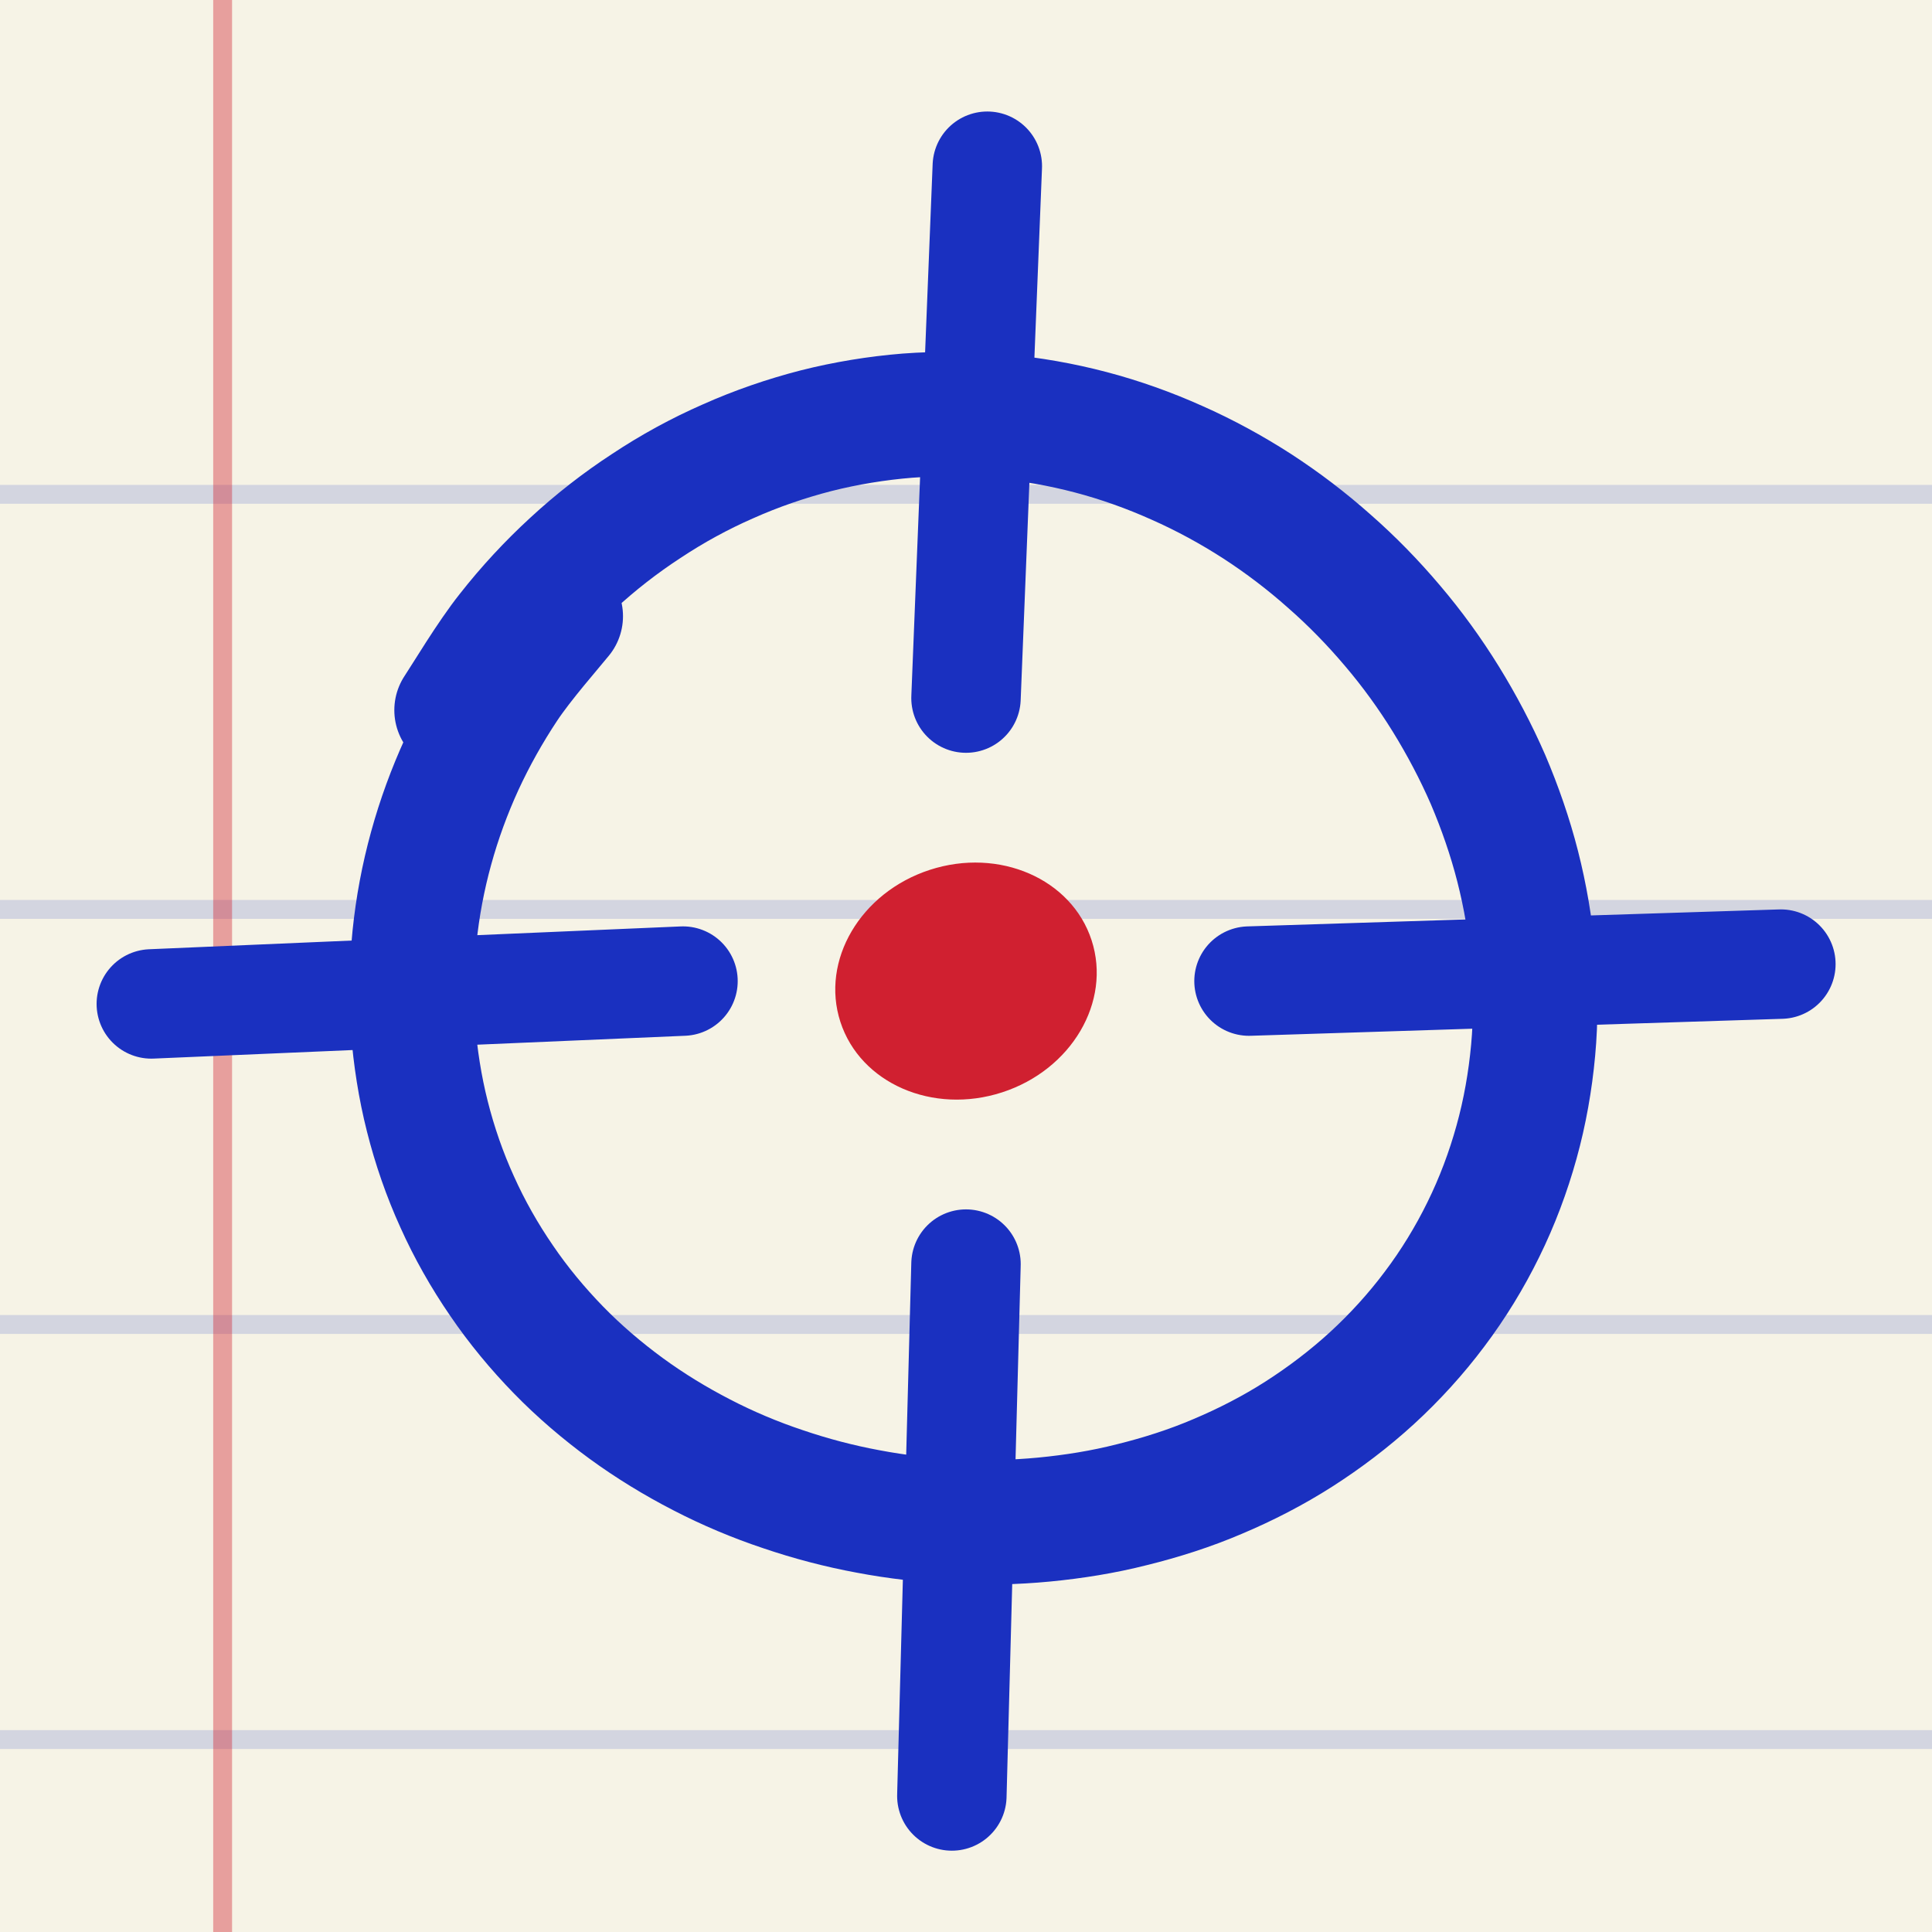
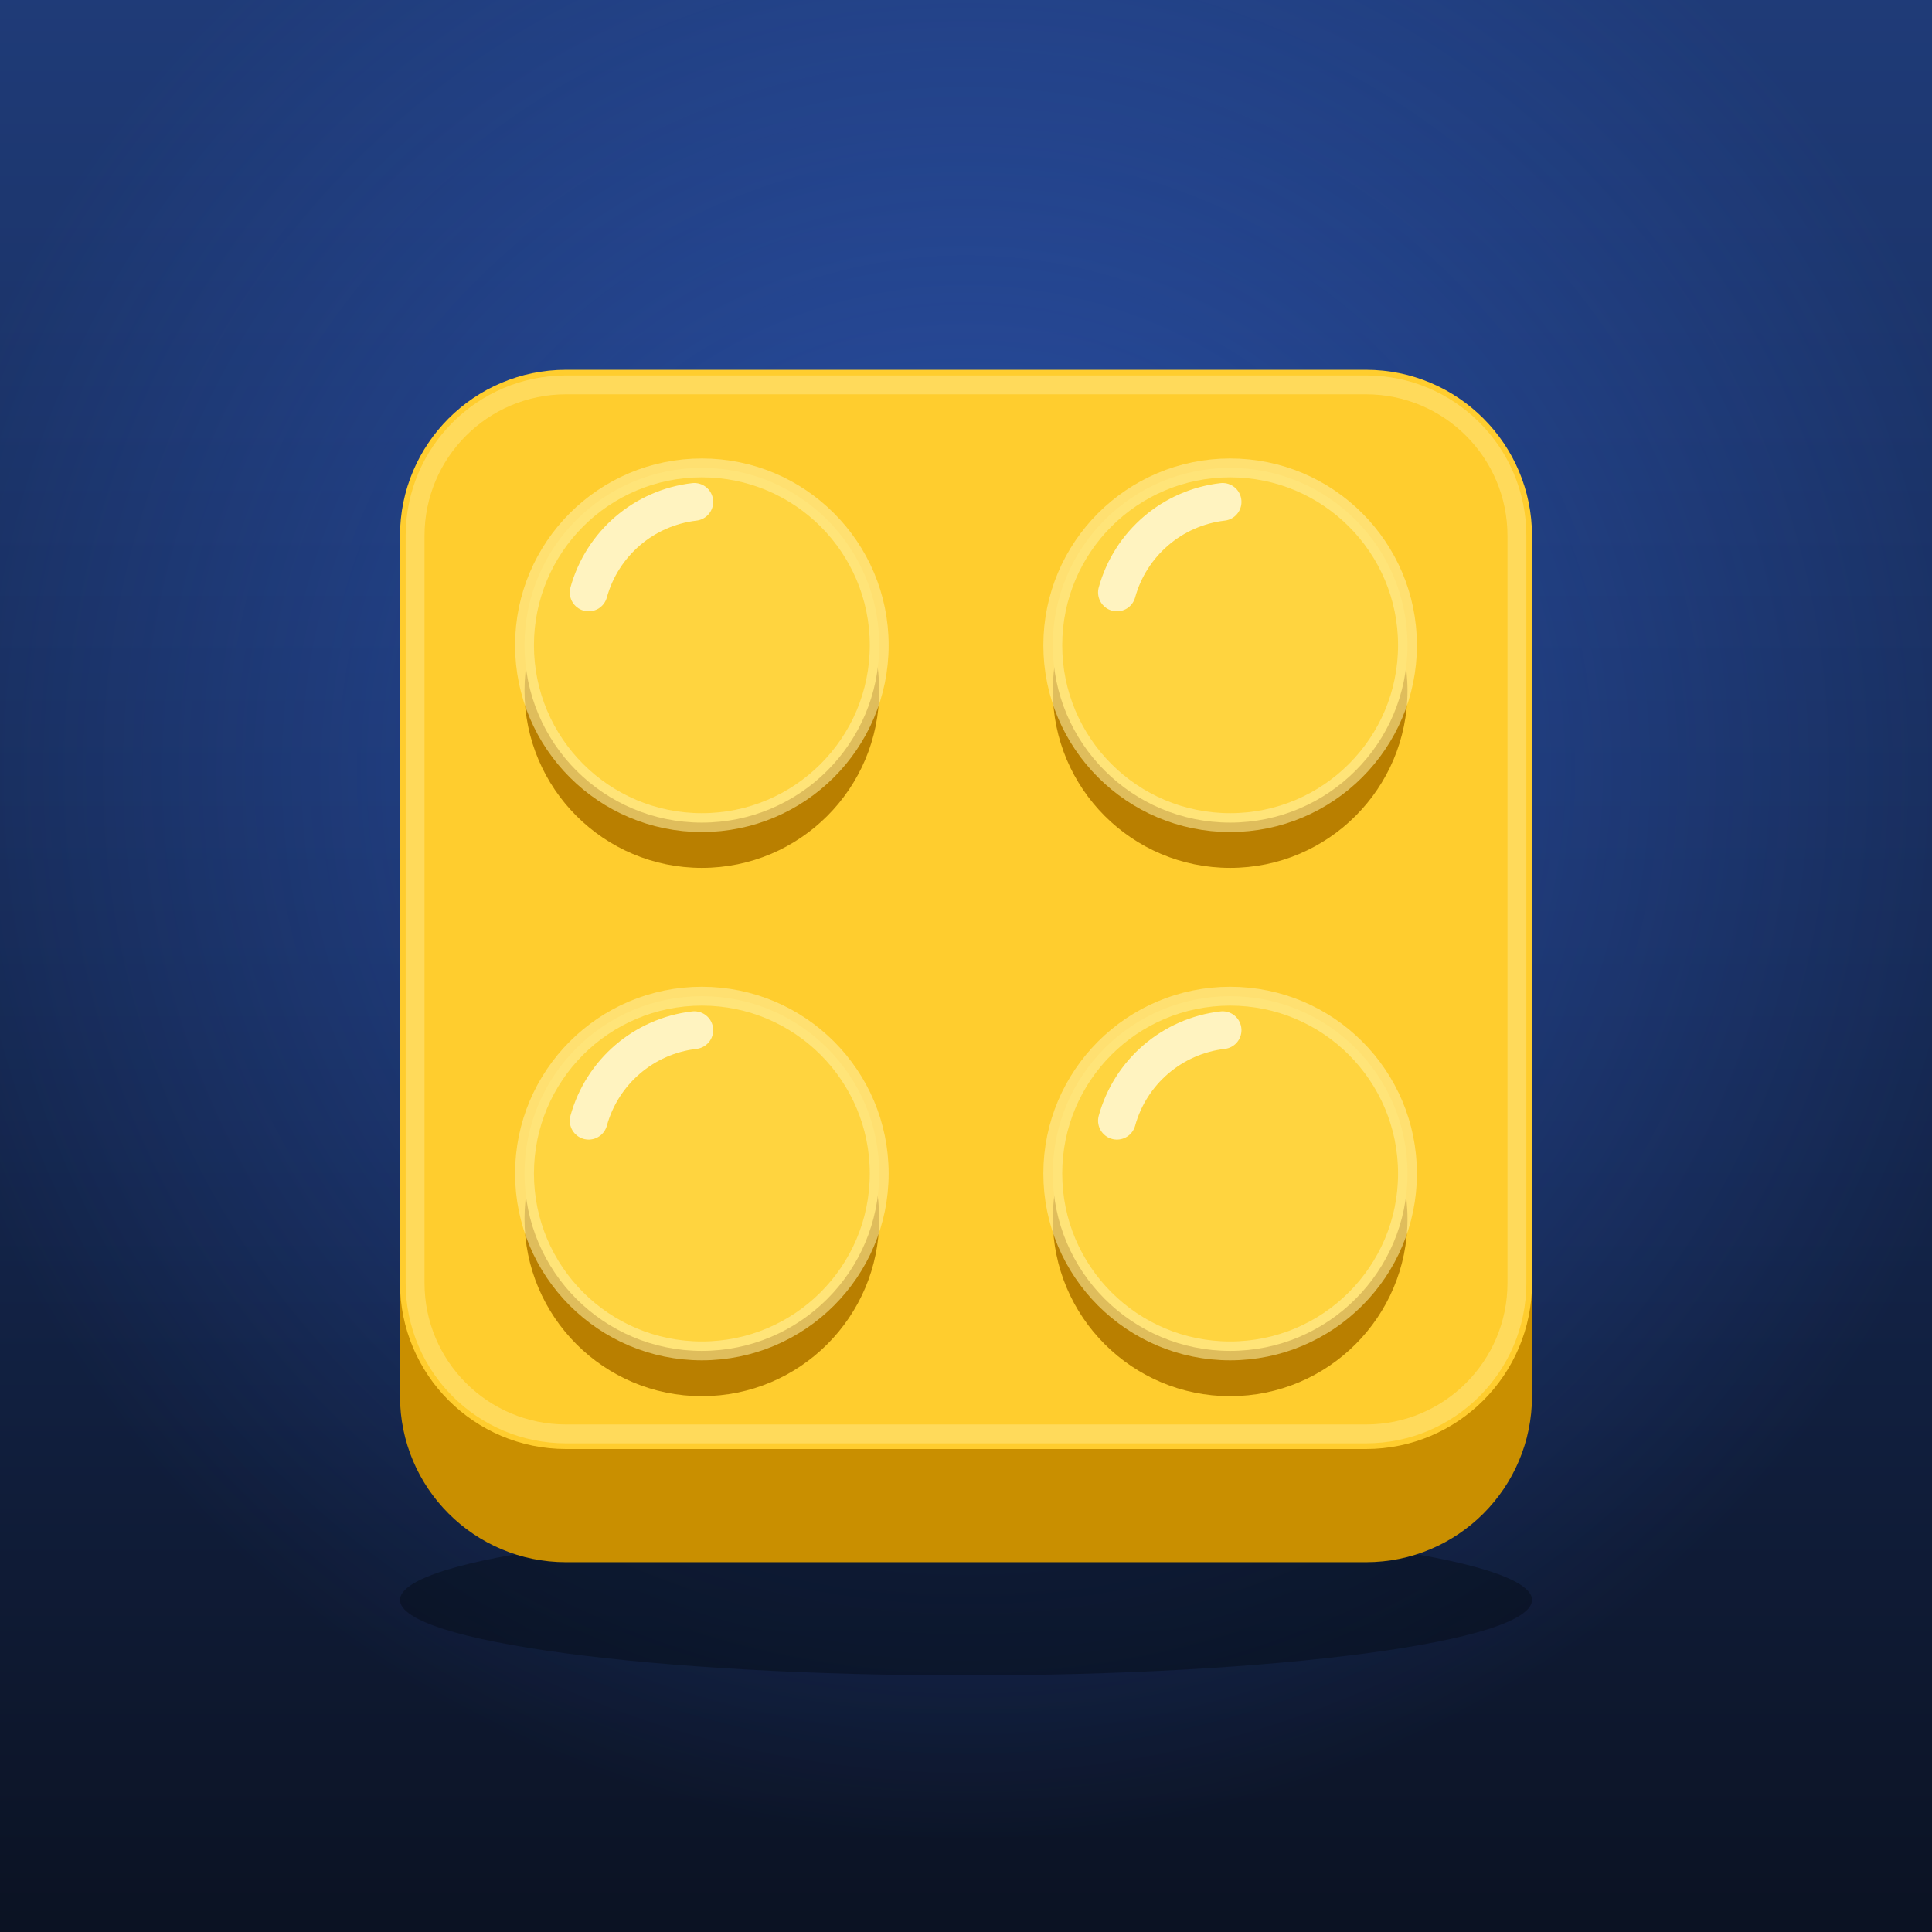
- <svg xmlns="http://www.w3.org/2000/svg" viewBox="0 0 1024 1024" width="1024" height="1024">
-   <rect width="1024" height="1024" fill="#f6f3e6" />
-   <g stroke="#1a30c0" stroke-width="10" opacity=".16">
-     <path d="M0 262H1024M0 482H1024M0 702H1024M0 922H1024" />
+ <svg xmlns="http://www.w3.org/2000/svg" viewBox="0 0 512 512">
+   <defs>
+     <linearGradient id="bg" x1="0" y1="0" x2="0" y2="1">
+       <stop offset="0" stop-color="#1f3b78" />
+       <stop offset="0.62" stop-color="#132449" />
+       <stop offset="1" stop-color="#0b1222" />
+     </linearGradient>
+     <radialGradient id="glow" cx="0.5" cy="0.4" r="0.55">
+       <stop offset="0" stop-color="#3f78ff" stop-opacity="0.45" />
+       <stop offset="1" stop-color="#3f78ff" stop-opacity="0" />
+     </radialGradient>
+     <g id="stud">
+       <ellipse cx="0" cy="12" rx="47" ry="47" fill="#b97f00" />
+       <circle cx="0" cy="0" r="47" fill="#ffd43f" />
+       <circle cx="0" cy="0" r="47" fill="none" stroke="#fff0a8" stroke-width="5" stroke-opacity="0.55" />
+       <path d="M-30 -14a33 33 0 0 1 28-24" fill="none" stroke="#fffbe0" stroke-width="10" stroke-linecap="round" stroke-opacity="0.8" />
+     </g>
+   </defs>
+   <rect width="512" height="512" fill="url(#bg)" />
+   <rect width="512" height="512" fill="url(#glow)" />
+   <g id="brick" transform="translate(256 256)">
+     <ellipse cx="0" cy="168" rx="150" ry="20" fill="#050a14" opacity="0.45" />
+     <rect x="-150" y="-138" width="300" height="296" rx="44" fill="#c98f00" />
+     <rect x="-150" y="-158" width="300" height="286" rx="44" fill="#ffcd2e" />
+     <rect x="-146" y="-154" width="292" height="278" rx="40" fill="none" stroke="#ffe27a" stroke-width="5" stroke-opacity="0.6" />
+     <use href="#stud" x="-70" y="-85" />
+     <use href="#stud" x="70" y="-85" />
+     <use href="#stud" x="-70" y="55" />
+     <use href="#stud" x="70" y="55" />
  </g>
-   <path d="M118 0V1024" stroke="#d02030" stroke-width="10" opacity=".4" />
-   <g fill="none" stroke="#1a30c0" stroke-linecap="round" stroke-linejoin="round">
-     <path d="M242.0 376.4 C246.6 369.5 259.4 348.0 269.7 335.1 C279.9 322.1 291.3 309.8 303.4 298.7 C315.5 287.5 328.7 277.2 342.5 268.2 C356.2 259.1 370.8 251.1 385.9 244.5 C400.9 237.8 416.6 232.4 432.5 228.3 C448.3 224.3 464.8 221.6 481.0 220.3 C497.3 219.1 513.9 219.2 530.0 220.7 C546.2 222.1 562.5 225.0 578.1 229.1 C593.7 233.2 609.1 238.7 623.8 245.3 C638.5 251.8 652.8 259.6 666.3 268.3 C679.7 277.0 692.6 286.8 704.5 297.4 C716.5 307.9 727.8 319.5 738.1 331.7 C748.4 343.8 757.9 356.9 766.3 370.5 C774.7 384.1 782.3 398.5 788.7 413.2 C795.0 428.0 800.4 443.5 804.4 459.2 C808.4 474.9 811.2 491.2 812.6 507.4 C814.0 523.6 814.1 540.3 812.6 556.6 C811.1 573.0 808.2 589.5 803.8 605.3 C799.4 621.2 793.5 636.9 786.2 651.7 C779.0 666.4 770.2 680.8 760.3 693.9 C750.5 707.0 739.2 719.4 727.2 730.4 C715.2 741.4 702.0 751.4 688.4 760.1 C674.8 768.8 660.2 776.3 645.5 782.5 C630.8 788.8 615.4 793.7 600.0 797.5 C584.7 801.4 569.0 803.9 553.4 805.4 C537.8 806.9 522.0 807.2 506.5 806.5 C491.0 805.8 475.4 804.0 460.1 801.1 C444.9 798.3 429.7 794.3 415.0 789.3 C400.3 784.4 385.8 778.3 371.9 771.1 C358.1 764.0 344.5 755.7 331.9 746.5 C319.2 737.2 307.0 726.8 296.0 715.5 C285.0 704.2 274.7 691.8 265.8 678.7 C256.8 665.6 248.8 651.5 242.3 637.0 C235.7 622.5 230.4 607.2 226.5 591.7 C222.6 576.3 220.1 560.2 218.9 544.4 C217.8 528.5 218.1 512.3 219.7 496.5 C221.3 480.7 224.3 464.8 228.5 449.6 C232.7 434.3 238.2 419.3 244.8 404.9 C251.4 390.6 259.2 376.7 267.9 363.6 C276.6 350.5 292.3 332.7 297.2 326.6" stroke-width="66" />
-     <path d="M512.0 370.0 L523.3 88.1 M662.0 520.0 L943.9 511.0 M512.0 670.0 L504.5 951.9 M362.0 520.0 L80.2 532.1" stroke-width="58" />
-   </g>
-   <ellipse cx="512" cy="520" rx="70" ry="62" transform="rotate(-18 512 520)" fill="#d02030" />
</svg>
